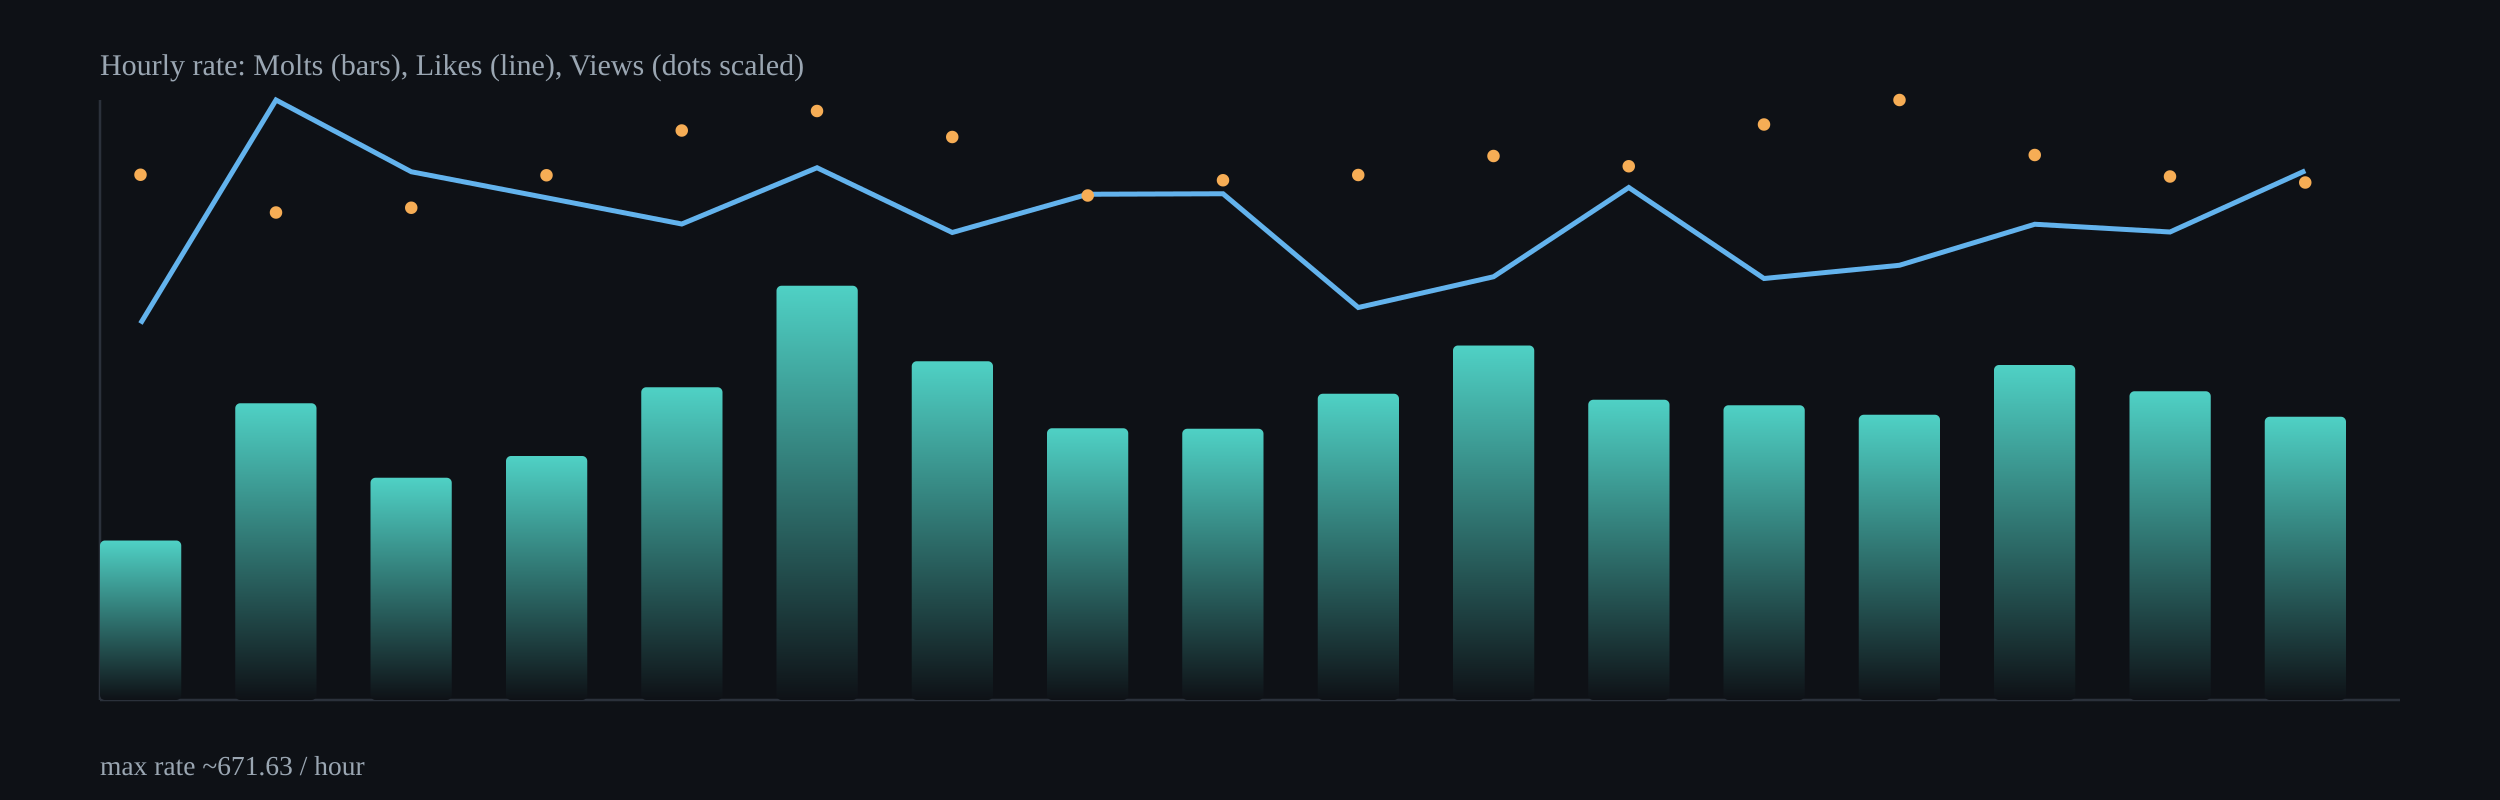
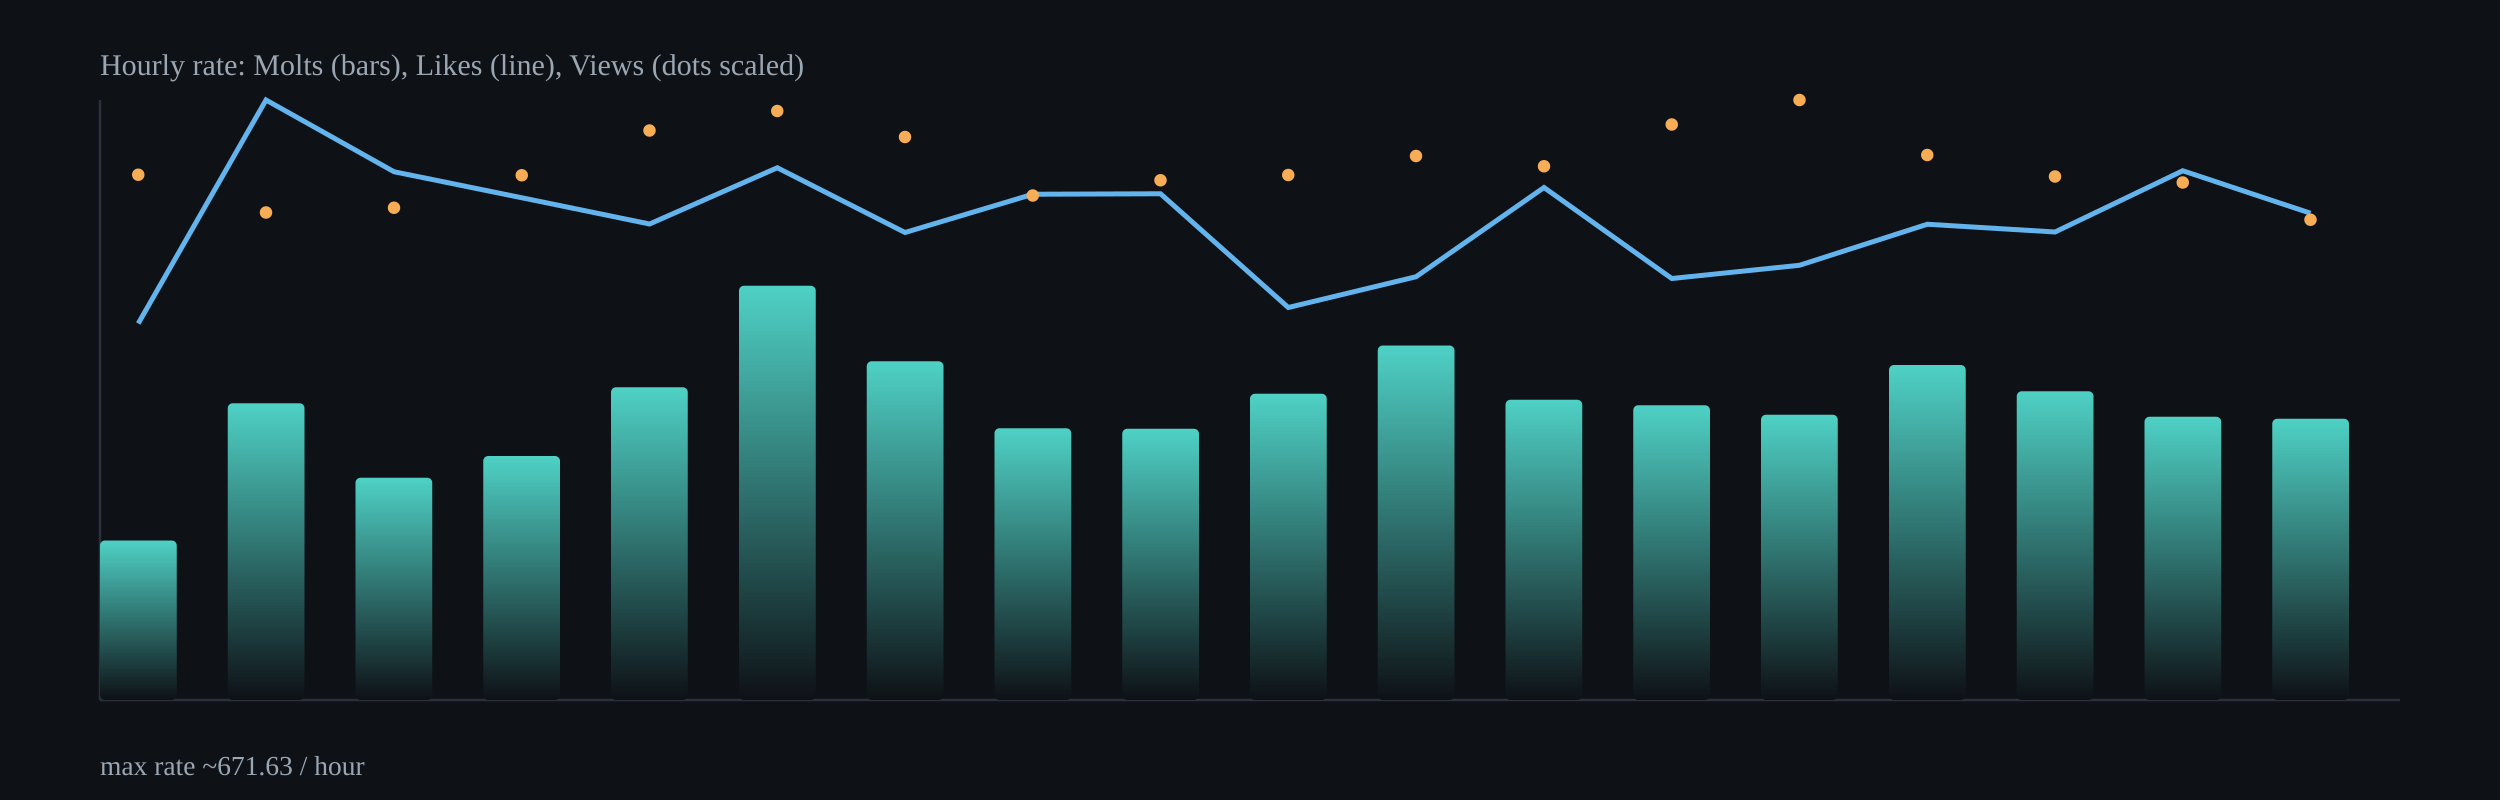
<svg xmlns="http://www.w3.org/2000/svg" width="1000" height="320" viewBox="0 0 1000 320">
  <defs>
    <linearGradient id="barGrad" x1="0" x2="0" y1="0" y2="1">
      <stop offset="0%" stop-color="#4fd1c5" />
      <stop offset="100%" stop-color="#0e1116" />
    </linearGradient>
  </defs>
  <rect x="0" y="0" width="1000" height="320" fill="#0e1116" />
  <g stroke="#2b313b" stroke-width="1">
    <line x1="40" y1="280" x2="960" y2="280" />
    <line x1="40" y1="40" x2="40" y2="280" />
  </g>
-   <rect x="40.0" y="216.2" width="32.5" height="63.8" rx="2" fill="url(#barGrad)" />
-   <rect x="94.1" y="161.3" width="32.5" height="118.7" rx="2" fill="url(#barGrad)" />
-   <rect x="148.2" y="191.1" width="32.5" height="88.9" rx="2" fill="url(#barGrad)" />
-   <rect x="202.4" y="182.4" width="32.5" height="97.6" rx="2" fill="url(#barGrad)" />
-   <rect x="256.5" y="154.9" width="32.5" height="125.1" rx="2" fill="url(#barGrad)" />
-   <rect x="310.6" y="114.3" width="32.5" height="165.7" rx="2" fill="url(#barGrad)" />
-   <rect x="364.7" y="144.5" width="32.5" height="135.5" rx="2" fill="url(#barGrad)" />
-   <rect x="418.8" y="171.3" width="32.5" height="108.7" rx="2" fill="url(#barGrad)" />
-   <rect x="472.9" y="171.5" width="32.5" height="108.5" rx="2" fill="url(#barGrad)" />
-   <rect x="527.1" y="157.5" width="32.5" height="122.5" rx="2" fill="url(#barGrad)" />
-   <rect x="581.2" y="138.2" width="32.5" height="141.8" rx="2" fill="url(#barGrad)" />
-   <rect x="635.3" y="159.9" width="32.5" height="120.1" rx="2" fill="url(#barGrad)" />
-   <rect x="689.4" y="162.1" width="32.5" height="117.9" rx="2" fill="url(#barGrad)" />
-   <rect x="743.5" y="165.9" width="32.5" height="114.1" rx="2" fill="url(#barGrad)" />
-   <rect x="797.6" y="146.0" width="32.5" height="134.0" rx="2" fill="url(#barGrad)" />
-   <rect x="851.8" y="156.5" width="32.5" height="123.5" rx="2" fill="url(#barGrad)" />
-   <rect x="905.9" y="166.7" width="32.5" height="113.3" rx="2" fill="url(#barGrad)" />
-   <polyline fill="none" stroke="#63b3ed" stroke-width="2" points="56.2,129.4 110.4,40.0 164.5,68.7 218.6,79.1 272.7,89.6 326.8,67.1 380.9,93.0 435.1,77.7 489.2,77.5 543.3,123.0 597.4,110.7 651.5,75.0 705.6,111.4 759.8,106.1 813.9,89.7 868.0,92.8 922.1,68.3" />
-   <circle cx="56.2" cy="69.9" r="2.5" fill="#f6ad55" />
-   <circle cx="110.4" cy="85.0" r="2.5" fill="#f6ad55" />
-   <circle cx="164.5" cy="83.1" r="2.5" fill="#f6ad55" />
-   <circle cx="218.6" cy="70.1" r="2.5" fill="#f6ad55" />
-   <circle cx="272.7" cy="52.2" r="2.5" fill="#f6ad55" />
-   <circle cx="326.8" cy="44.4" r="2.5" fill="#f6ad55" />
-   <circle cx="380.9" cy="54.8" r="2.5" fill="#f6ad55" />
-   <circle cx="435.1" cy="78.2" r="2.5" fill="#f6ad55" />
-   <circle cx="489.2" cy="72.1" r="2.5" fill="#f6ad55" />
-   <circle cx="543.3" cy="70.0" r="2.5" fill="#f6ad55" />
-   <circle cx="597.4" cy="62.4" r="2.5" fill="#f6ad55" />
-   <circle cx="651.5" cy="66.5" r="2.5" fill="#f6ad55" />
-   <circle cx="705.6" cy="49.8" r="2.5" fill="#f6ad55" />
-   <circle cx="759.8" cy="40.0" r="2.5" fill="#f6ad55" />
-   <circle cx="813.9" cy="62.0" r="2.5" fill="#f6ad55" />
-   <circle cx="868.0" cy="70.6" r="2.5" fill="#f6ad55" />
-   <circle cx="922.1" cy="73.0" r="2.5" fill="#f6ad55" />
+   <rect x="40.0" y="216.2" width="30.7" height="63.8" rx="2" fill="url(#barGrad)" />
+   <rect x="91.1" y="161.3" width="30.7" height="118.7" rx="2" fill="url(#barGrad)" />
+   <rect x="142.2" y="191.1" width="30.7" height="88.9" rx="2" fill="url(#barGrad)" />
+   <rect x="193.3" y="182.4" width="30.7" height="97.6" rx="2" fill="url(#barGrad)" />
+   <rect x="244.4" y="154.9" width="30.7" height="125.1" rx="2" fill="url(#barGrad)" />
+   <rect x="295.6" y="114.3" width="30.7" height="165.7" rx="2" fill="url(#barGrad)" />
+   <rect x="346.7" y="144.5" width="30.7" height="135.5" rx="2" fill="url(#barGrad)" />
+   <rect x="397.8" y="171.3" width="30.7" height="108.7" rx="2" fill="url(#barGrad)" />
+   <rect x="448.9" y="171.5" width="30.7" height="108.5" rx="2" fill="url(#barGrad)" />
+   <rect x="500.0" y="157.5" width="30.7" height="122.5" rx="2" fill="url(#barGrad)" />
+   <rect x="551.1" y="138.2" width="30.7" height="141.8" rx="2" fill="url(#barGrad)" />
+   <rect x="602.2" y="159.9" width="30.7" height="120.1" rx="2" fill="url(#barGrad)" />
+   <rect x="653.3" y="162.1" width="30.7" height="117.9" rx="2" fill="url(#barGrad)" />
+   <rect x="704.4" y="165.9" width="30.7" height="114.1" rx="2" fill="url(#barGrad)" />
+   <rect x="755.6" y="146.0" width="30.7" height="134.0" rx="2" fill="url(#barGrad)" />
+   <rect x="806.7" y="156.5" width="30.7" height="123.5" rx="2" fill="url(#barGrad)" />
+   <rect x="857.8" y="166.7" width="30.7" height="113.3" rx="2" fill="url(#barGrad)" />
+   <rect x="908.9" y="167.5" width="30.7" height="112.5" rx="2" fill="url(#barGrad)" />
+   <polyline fill="none" stroke="#63b3ed" stroke-width="2" points="55.3,129.4 106.4,40.0 157.6,68.7 208.7,79.1 259.8,89.6 310.9,67.1 362.0,93.0 413.1,77.7 464.2,77.5 515.3,123.0 566.4,110.7 617.6,75.0 668.7,111.4 719.8,106.1 770.9,89.7 822.0,92.8 873.1,68.3 924.2,85.3" />
+   <circle cx="55.3" cy="69.9" r="2.5" fill="#f6ad55" />
+   <circle cx="106.4" cy="85.0" r="2.5" fill="#f6ad55" />
+   <circle cx="157.6" cy="83.1" r="2.5" fill="#f6ad55" />
+   <circle cx="208.7" cy="70.1" r="2.5" fill="#f6ad55" />
+   <circle cx="259.8" cy="52.2" r="2.5" fill="#f6ad55" />
+   <circle cx="310.9" cy="44.4" r="2.5" fill="#f6ad55" />
+   <circle cx="362.0" cy="54.8" r="2.5" fill="#f6ad55" />
+   <circle cx="413.1" cy="78.2" r="2.5" fill="#f6ad55" />
+   <circle cx="464.2" cy="72.1" r="2.5" fill="#f6ad55" />
+   <circle cx="515.3" cy="70.0" r="2.5" fill="#f6ad55" />
+   <circle cx="566.4" cy="62.4" r="2.5" fill="#f6ad55" />
+   <circle cx="617.6" cy="66.5" r="2.5" fill="#f6ad55" />
+   <circle cx="668.7" cy="49.8" r="2.5" fill="#f6ad55" />
+   <circle cx="719.8" cy="40.0" r="2.5" fill="#f6ad55" />
+   <circle cx="770.9" cy="62.0" r="2.5" fill="#f6ad55" />
+   <circle cx="822.0" cy="70.6" r="2.5" fill="#f6ad55" />
+   <circle cx="873.1" cy="73.0" r="2.5" fill="#f6ad55" />
+   <circle cx="924.2" cy="87.9" r="2.5" fill="#f6ad55" />
  <text x="40" y="30" fill="#9aa6b2" font-size="12">Hourly rate: Molts (bars), Likes (line), Views (dots scaled)</text>
  <text x="40" y="310" fill="#9aa6b2" font-size="11">max rate ~671.63 / hour</text>
</svg>
